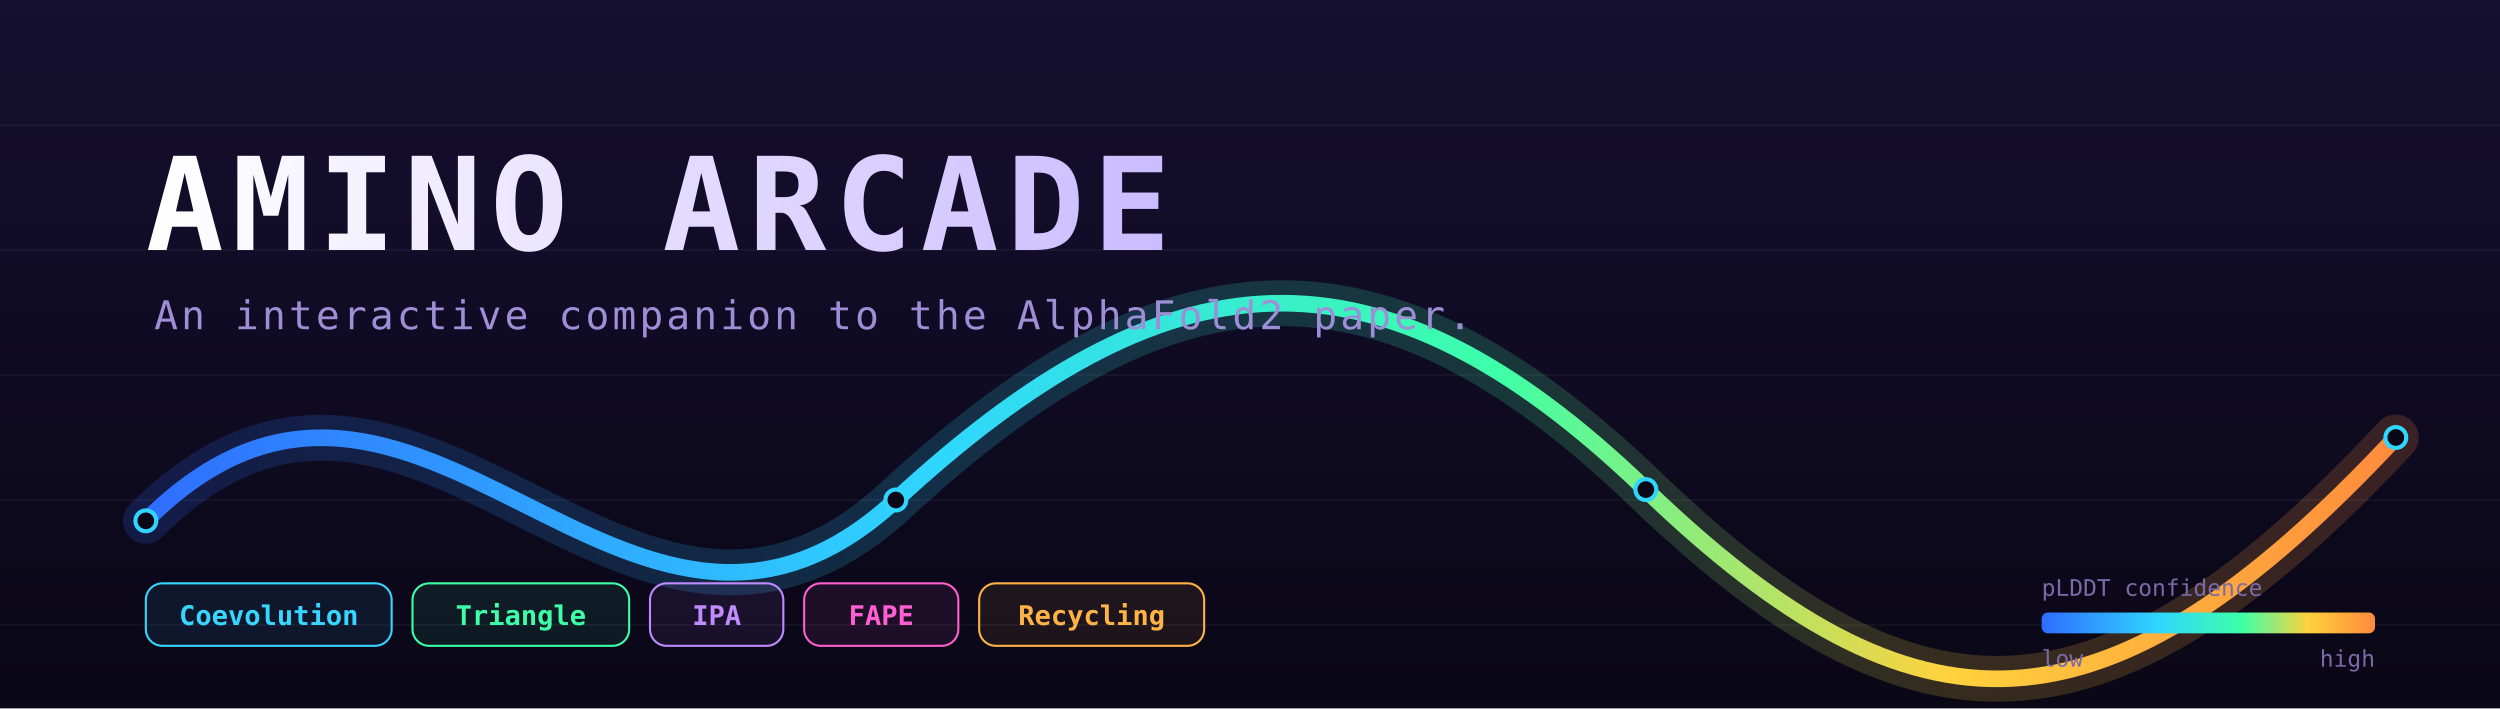
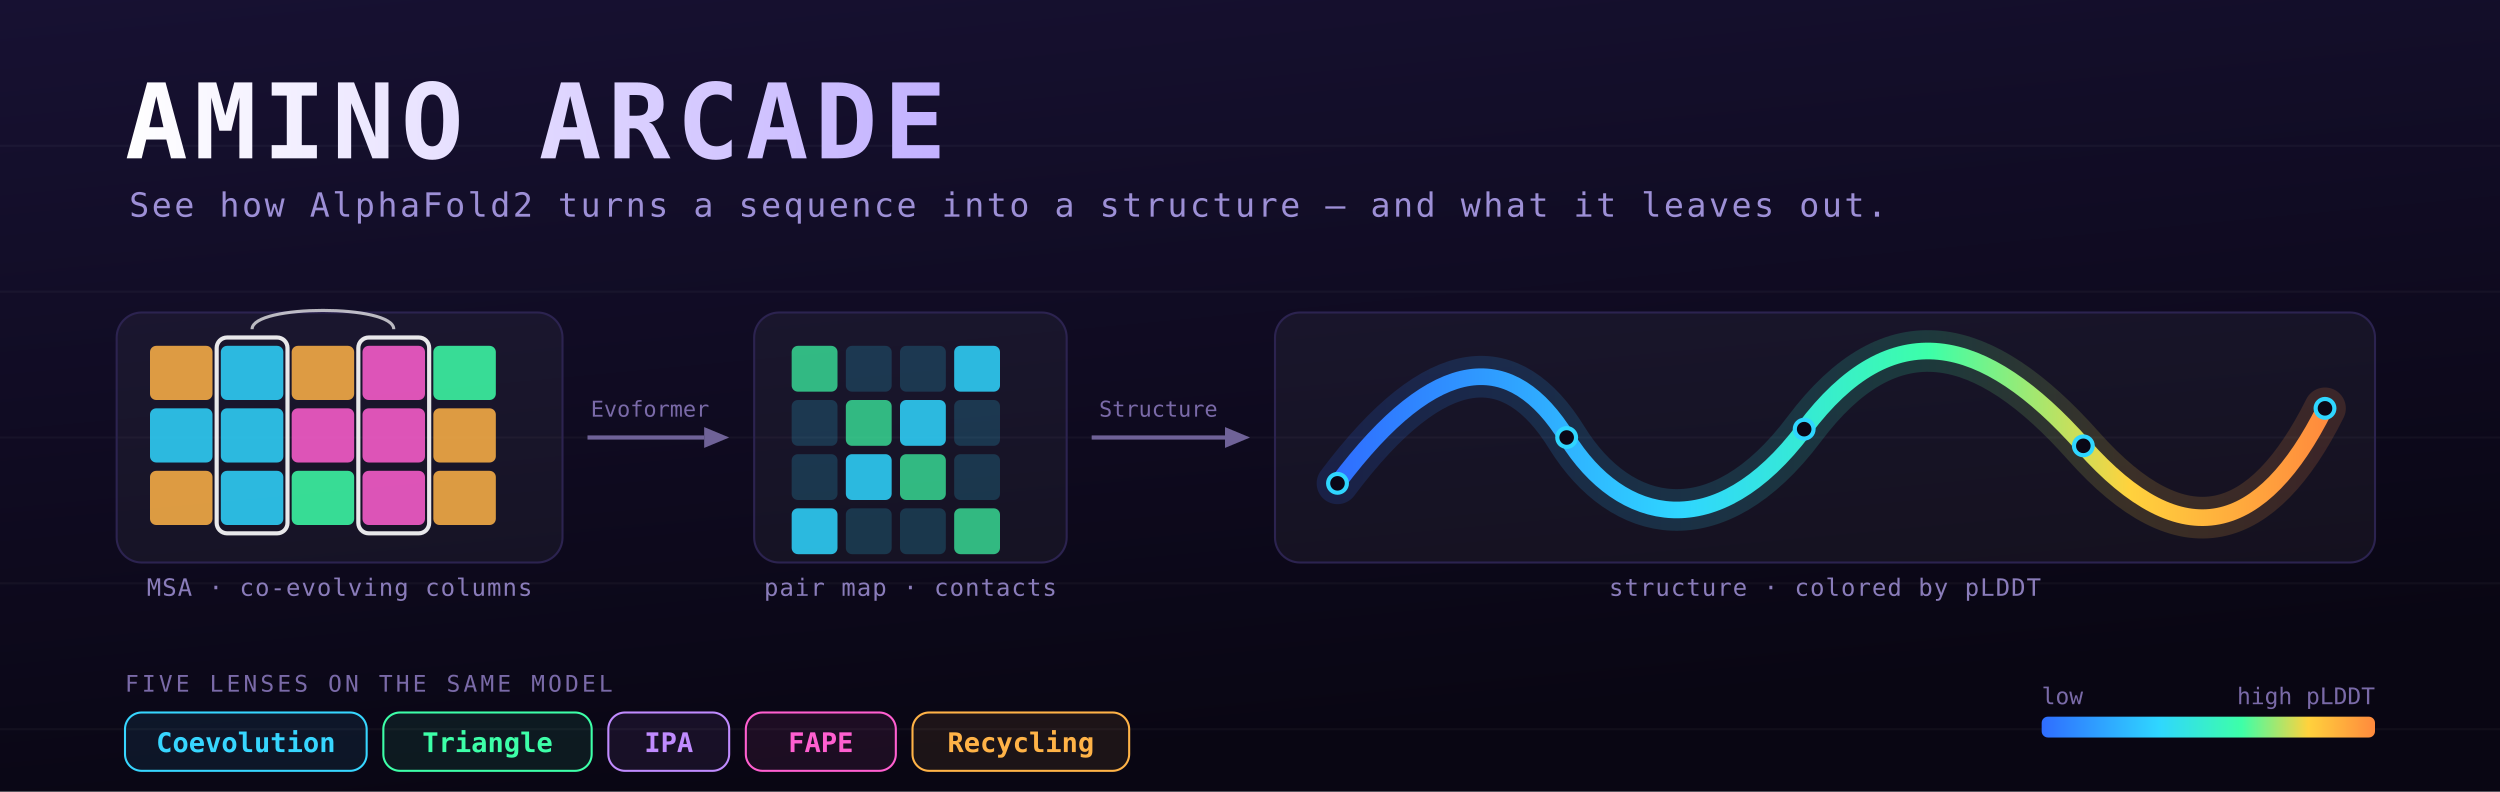
- <svg xmlns="http://www.w3.org/2000/svg" viewBox="0 0 1200 340" width="1200" height="340" role="img" aria-label="Amino Arcade - an interactive companion to the AlphaFold2 paper">
+ <svg xmlns="http://www.w3.org/2000/svg" viewBox="0 0 1200 380" width="1200" height="380" font-family="'JetBrains Mono','SFMono-Regular',ui-monospace,monospace" role="img" aria-label="Amino Arcade: from sequence and MSA, through Evoformer-style reasoning, to a confidence-colored structure">
  <defs>
-     <linearGradient id="bg" x1="0" y1="0" x2="0" y2="1">
-       <stop offset="0" stop-color="#150f30" />
-       <stop offset="1" stop-color="#0a0716" />
+     <linearGradient id="bg" x1="0" y1="0" x2="0.3" y2="1">
+       <stop offset="0" stop-color="#171132" />
+       <stop offset="1" stop-color="#090613" />
    </linearGradient>
    <linearGradient id="plddt" x1="0" y1="0" x2="1" y2="0">
      <stop offset="0" stop-color="#2f6dff" />
      <stop offset="0.35" stop-color="#2fd6ff" />
      <stop offset="0.6" stop-color="#3dffa8" />
      <stop offset="0.8" stop-color="#ffd23d" />
      <stop offset="1" stop-color="#ff8a3d" />
    </linearGradient>
    <linearGradient id="title" x1="0" y1="0" x2="1" y2="0">
      <stop offset="0" stop-color="#ffffff" />
-       <stop offset="1" stop-color="#cbbcff" />
+       <stop offset="1" stop-color="#c3b2ff" />
    </linearGradient>
  </defs>
-   <rect width="1200" height="340" fill="url(#bg)" />
-   <g fill="#ffffff" opacity="0.05">
+   <rect width="1200" height="380" fill="url(#bg)" />
+   <g stroke="#ffffff" stroke-width="1" opacity="0.035">
+     <path d="M0 70 H1200 M0 140 H1200 M0 210 H1200 M0 280 H1200 M0 350 H1200" />
+   </g>
+   <text x="60" y="76" font-size="50" font-weight="800" letter-spacing="3" fill="url(#title)">AMINO ARCADE</text>
+   <text x="62" y="104" font-size="16" letter-spacing="1.2" fill="#9d8fd6">See how AlphaFold2 turns a sequence into a structure — and what it leaves out.</text>
+   <rect x="56" y="150" width="214" height="120" rx="12" fill="#ffffff" opacity="0.04" />
+   <rect x="56" y="150" width="214" height="120" rx="12" fill="none" stroke="#2c2350" />
+   <g>
+     <rect x="72" y="166" width="30" height="26" rx="3" fill="#ffb347" opacity="0.85" />
+     <rect x="106" y="166" width="30" height="26" rx="3" fill="#2fd6ff" opacity="0.85" />
+     <rect x="140" y="166" width="30" height="26" rx="3" fill="#ffb347" opacity="0.85" />
+     <rect x="174" y="166" width="30" height="26" rx="3" fill="#ff5fd0" opacity="0.85" />
+     <rect x="208" y="166" width="30" height="26" rx="3" fill="#3dffa8" opacity="0.85" />
+     <rect x="72" y="196" width="30" height="26" rx="3" fill="#2fd6ff" opacity="0.85" />
+     <rect x="106" y="196" width="30" height="26" rx="3" fill="#2fd6ff" opacity="0.85" />
+     <rect x="140" y="196" width="30" height="26" rx="3" fill="#ff5fd0" opacity="0.85" />
+     <rect x="174" y="196" width="30" height="26" rx="3" fill="#ff5fd0" opacity="0.85" />
+     <rect x="208" y="196" width="30" height="26" rx="3" fill="#ffb347" opacity="0.85" />
+     <rect x="72" y="226" width="30" height="26" rx="3" fill="#ffb347" opacity="0.85" />
+     <rect x="106" y="226" width="30" height="26" rx="3" fill="#2fd6ff" opacity="0.85" />
+     <rect x="140" y="226" width="30" height="26" rx="3" fill="#3dffa8" opacity="0.85" />
+     <rect x="174" y="226" width="30" height="26" rx="3" fill="#ff5fd0" opacity="0.85" />
+     <rect x="208" y="226" width="30" height="26" rx="3" fill="#ffb347" opacity="0.85" />
+     <rect x="104" y="162" width="34" height="94" rx="5" fill="none" stroke="#ffffff" stroke-width="2" opacity="0.9" />
+     <rect x="172" y="162" width="34" height="94" rx="5" fill="none" stroke="#ffffff" stroke-width="2" opacity="0.9" />
+     <path d="M121 158 C 121 146, 189 146, 189 158" fill="none" stroke="#ffffff" stroke-width="1.5" opacity="0.7" />
+   </g>
+   <text x="163" y="286" font-size="11.5" letter-spacing="0.5" fill="#8a7cba" text-anchor="middle">MSA · co-evolving columns</text>
+   <text x="312" y="200" font-size="10.5" fill="#7a6aa8" text-anchor="middle">Evoformer</text>
+   <line x1="282" y1="210" x2="338" y2="210" stroke="#6f6298" stroke-width="2" />
+   <polygon points="338,205 350,210 338,215" fill="#6f6298" />
+   <rect x="362" y="150" width="150" height="120" rx="12" fill="#ffffff" opacity="0.04" />
+   <rect x="362" y="150" width="150" height="120" rx="12" fill="none" stroke="#2c2350" />
+   <g>
+     <rect x="380" y="166" width="22" height="22" rx="3" fill="#3dffa8" opacity="0.7" />
+     <rect x="406" y="166" width="22" height="22" rx="3" fill="#2fd6ff" opacity="0.18" />
+     <rect x="432" y="166" width="22" height="22" rx="3" fill="#2fd6ff" opacity="0.18" />
+     <rect x="458" y="166" width="22" height="22" rx="3" fill="#2fd6ff" opacity="0.85" />
+     <rect x="380" y="192" width="22" height="22" rx="3" fill="#2fd6ff" opacity="0.18" />
+     <rect x="406" y="192" width="22" height="22" rx="3" fill="#3dffa8" opacity="0.7" />
+     <rect x="432" y="192" width="22" height="22" rx="3" fill="#2fd6ff" opacity="0.85" />
+     <rect x="458" y="192" width="22" height="22" rx="3" fill="#2fd6ff" opacity="0.18" />
+     <rect x="380" y="218" width="22" height="22" rx="3" fill="#2fd6ff" opacity="0.18" />
+     <rect x="406" y="218" width="22" height="22" rx="3" fill="#2fd6ff" opacity="0.85" />
+     <rect x="432" y="218" width="22" height="22" rx="3" fill="#3dffa8" opacity="0.7" />
+     <rect x="458" y="218" width="22" height="22" rx="3" fill="#2fd6ff" opacity="0.18" />
+     <rect x="380" y="244" width="22" height="22" rx="3" fill="#2fd6ff" opacity="0.85" />
+     <rect x="406" y="244" width="22" height="22" rx="3" fill="#2fd6ff" opacity="0.18" />
+     <rect x="432" y="244" width="22" height="22" rx="3" fill="#2fd6ff" opacity="0.18" />
+     <rect x="458" y="244" width="22" height="22" rx="3" fill="#3dffa8" opacity="0.7" />
+   </g>
+   <text x="437" y="286" font-size="11.5" letter-spacing="0.5" fill="#8a7cba" text-anchor="middle">pair map · contacts</text>
+   <text x="556" y="200" font-size="10.5" fill="#7a6aa8" text-anchor="middle">Structure</text>
+   <line x1="524" y1="210" x2="588" y2="210" stroke="#6f6298" stroke-width="2" />
+   <polygon points="588,205 600,210 588,215" fill="#6f6298" />
+   <rect x="612" y="150" width="528" height="120" rx="12" fill="#ffffff" opacity="0.04" />
+   <rect x="612" y="150" width="528" height="120" rx="12" fill="none" stroke="#2c2350" />
+   <path d="M642 232 C 690 168, 726 168, 752 210 S 824 262, 866 206 S 952 160, 1000 214 S 1086 256, 1116 196" fill="none" stroke="url(#plddt)" stroke-width="20" stroke-linecap="round" opacity="0.16" />
+   <path d="M642 232 C 690 168, 726 168, 752 210 S 824 262, 866 206 S 952 160, 1000 214 S 1086 256, 1116 196" fill="none" stroke="url(#plddt)" stroke-width="8" stroke-linecap="round" />
+   <g fill="#0a0716" stroke="#2fd6ff" stroke-width="2">
+     <circle cx="642" cy="232" r="4.5" />
+     <circle cx="752" cy="210" r="4.5" />
+     <circle cx="866" cy="206" r="4.5" />
+     <circle cx="1000" cy="214" r="4.5" />
+     <circle cx="1116" cy="196" r="4.5" />
+   </g>
+   <text x="876" y="286" font-size="11.5" letter-spacing="0.5" fill="#8a7cba" text-anchor="middle">structure · colored by pLDDT</text>
+   <text x="60" y="332" font-size="11" letter-spacing="1.5" fill="#7a6aa8">FIVE LENSES ON THE SAME MODEL</text>
+   <g font-size="13" font-weight="700">
    <g>
-       <rect x="0" y="0" width="1200" height="340" fill="none" />
+       <rect x="60" y="342" width="116" height="28" rx="8" fill="#37d6ff14" stroke="#37d6ff" />
+       <text x="118" y="361" fill="#37d6ff" text-anchor="middle">Coevolution</text>
+     </g>
+     <g>
+       <rect x="184" y="342" width="100" height="28" rx="8" fill="#3dffa814" stroke="#3dffa8" />
+       <text x="234" y="361" fill="#3dffa8" text-anchor="middle">Triangle</text>
+     </g>
+     <g>
+       <rect x="292" y="342" width="58" height="28" rx="8" fill="#c08bff14" stroke="#c08bff" />
+       <text x="321" y="361" fill="#c08bff" text-anchor="middle">IPA</text>
+     </g>
+     <g>
+       <rect x="358" y="342" width="72" height="28" rx="8" fill="#ff5fd014" stroke="#ff5fd0" />
+       <text x="394" y="361" fill="#ff5fd0" text-anchor="middle">FAPE</text>
+     </g>
+     <g>
+       <rect x="438" y="342" width="104" height="28" rx="8" fill="#ffb34714" stroke="#ffb347" />
+       <text x="490" y="361" fill="#ffb347" text-anchor="middle">Recycling</text>
    </g>
  </g>
-   <g stroke="#ffffff" stroke-width="1" opacity="0.04">
-     <path d="M0 60 H1200 M0 120 H1200 M0 180 H1200 M0 240 H1200 M0 300 H1200" />
-   </g>
-   <path d="M70 250 C 200 120, 300 360, 430 240 S 660 110, 790 235 S 1010 360, 1150 210" fill="none" stroke="url(#plddt)" stroke-width="22" stroke-linecap="round" opacity="0.18" />
-   <path d="M70 250 C 200 120, 300 360, 430 240 S 660 110, 790 235 S 1010 360, 1150 210" fill="none" stroke="url(#plddt)" stroke-width="8" stroke-linecap="round" />
-   <g fill="#0a0716" stroke="#2fd6ff" stroke-width="2">
-     <circle cx="70" cy="250" r="5" />
-     <circle cx="430" cy="240" r="5" />
-     <circle cx="790" cy="235" r="5" />
-     <circle cx="1150" cy="210" r="5" />
-   </g>
-   <text x="70" y="120" font-family="'JetBrains Mono','SFMono-Regular',ui-monospace,monospace" font-size="62" font-weight="800" letter-spacing="4" fill="url(#title)">AMINO ARCADE</text>
-   <text x="74" y="158" font-family="'JetBrains Mono',ui-monospace,monospace" font-size="19" letter-spacing="1.5" fill="#9d8fd6">An interactive companion to the AlphaFold2 paper.</text>
-   <g font-family="'JetBrains Mono',ui-monospace,monospace" font-size="13" font-weight="700">
-     <g>
-       <rect x="70" y="280" width="118" height="30" rx="8" fill="#37d6ff14" stroke="#37d6ff" />
-       <text x="129" y="300" fill="#37d6ff" text-anchor="middle">Coevolution</text>
-     </g>
-     <g>
-       <rect x="198" y="280" width="104" height="30" rx="8" fill="#3dffa814" stroke="#3dffa8" />
-       <text x="250" y="300" fill="#3dffa8" text-anchor="middle">Triangle</text>
-     </g>
-     <g>
-       <rect x="312" y="280" width="64" height="30" rx="8" fill="#c08bff14" stroke="#c08bff" />
-       <text x="344" y="300" fill="#c08bff" text-anchor="middle">IPA</text>
-     </g>
-     <g>
-       <rect x="386" y="280" width="74" height="30" rx="8" fill="#ff5fd014" stroke="#ff5fd0" />
-       <text x="423" y="300" fill="#ff5fd0" text-anchor="middle">FAPE</text>
-     </g>
-     <g>
-       <rect x="470" y="280" width="108" height="30" rx="8" fill="#ffb34714" stroke="#ffb347" />
-       <text x="524" y="300" fill="#ffb347" text-anchor="middle">Recycling</text>
-     </g>
-   </g>
-   <g font-family="'JetBrains Mono',ui-monospace,monospace" font-size="11" fill="#7a6aa8">
-     <text x="980" y="286" text-anchor="start">pLDDT confidence</text>
-     <rect x="980" y="294" width="160" height="10" rx="3" fill="url(#plddt)" />
-     <text x="980" y="320" text-anchor="start">low</text>
-     <text x="1140" y="320" text-anchor="end">high</text>
+   <g font-size="11" fill="#7a6aa8">
+     <text x="980" y="338">low</text>
+     <text x="1140" y="338" text-anchor="end">high pLDDT</text>
+     <rect x="980" y="344" width="160" height="10" rx="3" fill="url(#plddt)" />
  </g>
</svg>
